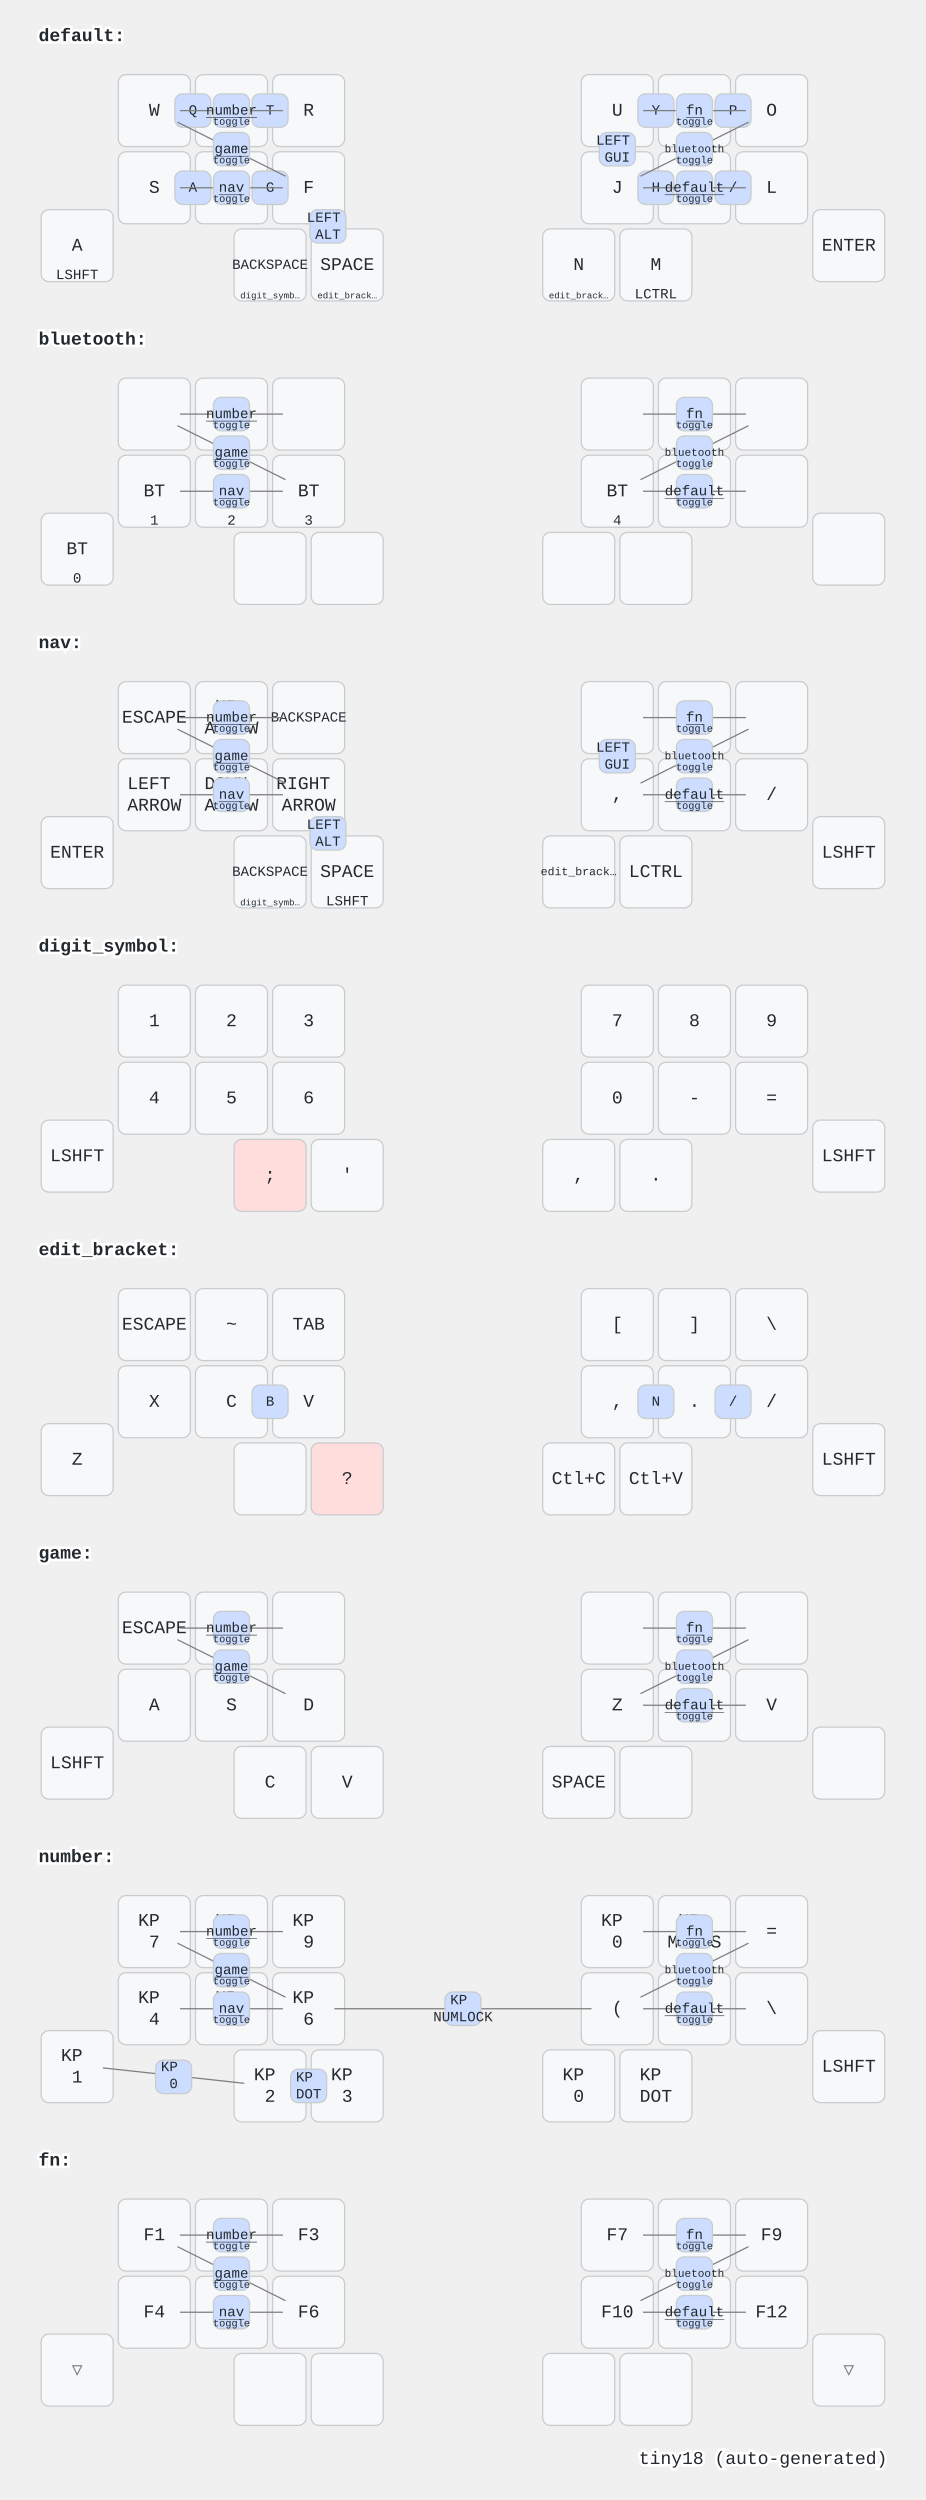
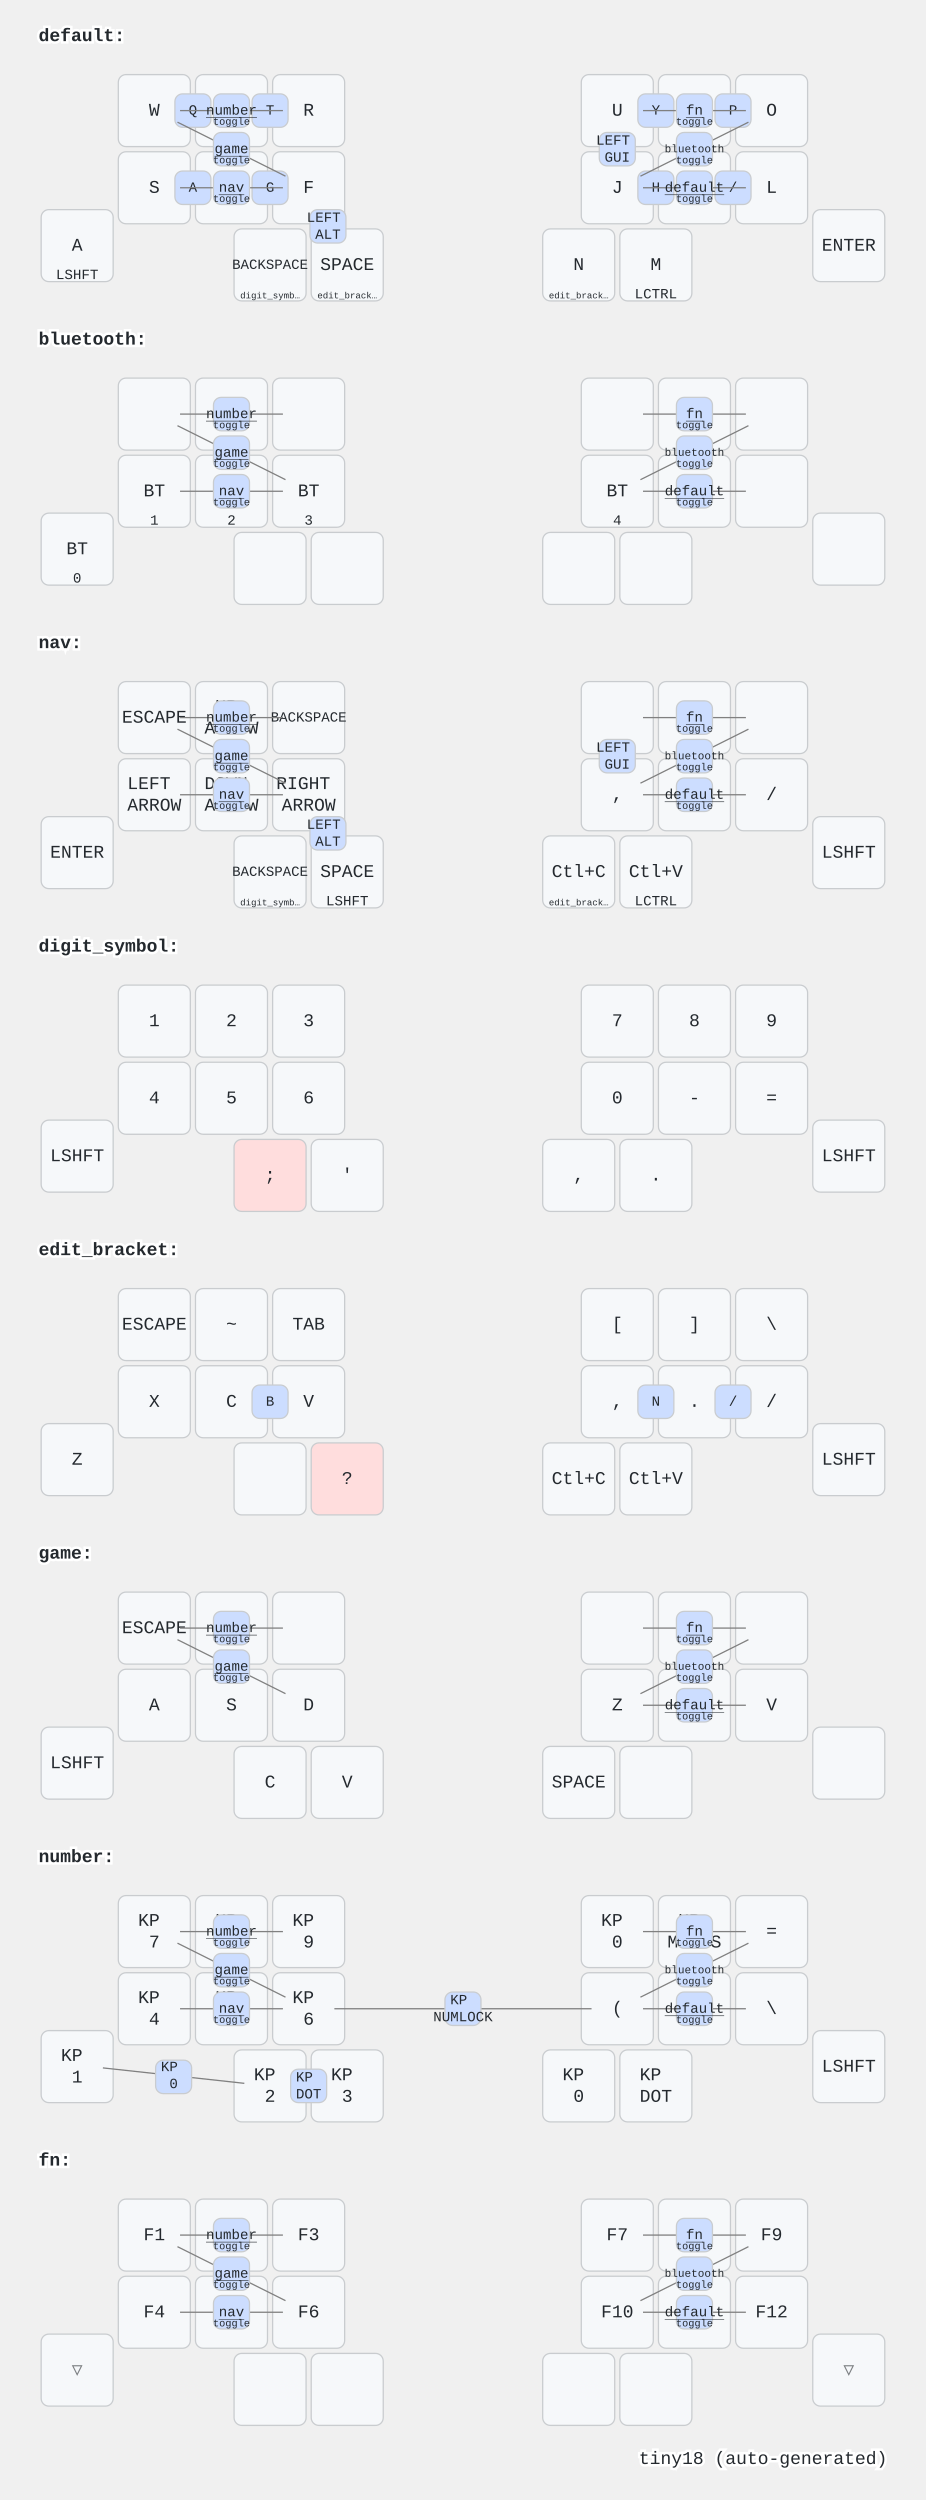
<svg xmlns="http://www.w3.org/2000/svg" width="720" height="1944" viewBox="0 0 720 1944" class="keymap">
  <style>/* inherit to force styles through use tags */
svg path {
    fill: inherit;
}

/* font and background color specifications */
svg.keymap {
    font-family: SFMono-Regular,Consolas,Liberation Mono,Menlo,monospace;
    font-size: 14px;
    font-kerning: normal;
    text-rendering: optimizeLegibility;
    fill: #24292e;
}

/* default key styling */
rect.key {
    fill: #f6f8fa;
}

rect.key, rect.combo {
    stroke: #c9cccf;
    stroke-width: 1;
}

/* default key side styling, only used is draw_key_sides is set */
rect.side {
    filter: brightness(90%);
}

/* color accent for combo boxes */
rect.combo, rect.combo-separate {
    fill: #cdf;
}

/* color accent for held keys */
rect.held, rect.combo.held {
    fill: #fdd;
}

/* color accent for ghost (optional) keys */
rect.ghost, rect.combo.ghost {
    stroke-dasharray: 4, 4;
    stroke-width: 2;
}

text {
    text-anchor: middle;
    dominant-baseline: middle;
}

/* styling for layer labels */
text.label {
    font-weight: bold;
    text-anchor: start;
    stroke: white;
    stroke-width: 4;
    paint-order: stroke;
}

/* styling for optional footer */
text.footer {
    text-anchor: end;
    dominant-baseline: auto;
    stroke: white;
    stroke-width: 4;
    paint-order: stroke;
}

/* styling for combo tap, and key non-tap label text */
text.combo, text.hold, text.shifted, text.left, text.right, text.tl, text.tr, text.bl, text.br {
    font-size: 11px;
}

text.hold, text.bl, text.br {
    text-anchor: middle;
    dominant-baseline: auto;
}

text.shifted, text.tl, text.tr {
    text-anchor: middle;
    dominant-baseline: hanging;
}

text.left, text.tl, text.bl {
    text-anchor: start;
}

text.right, text.tr, text.br {
    text-anchor: end;
}

text.layer-activator {
    text-decoration: underline;
}

/* styling for hold/shifted label text in combo box */
text.combo.hold, text.combo.shifted, text.combo.left, text.combo.right {
    font-size: 8px;
}

/* lighter symbol for transparent keys */
text.trans {
    fill: #7b7e81;
}

/* styling for combo dendrons */
path.combo {
    stroke-width: 1;
    stroke: gray;
    fill: none;
}

/* Start Tabler Icons Cleanup */
/* cannot use height/width with glyphs */
.icon-tabler &gt; path {
    fill: inherit;
    stroke: inherit;
    stroke-width: 2;
}
/* hide tabler's default box */
.icon-tabler &gt; path[stroke="none"][fill="none"] {
    visibility: hidden;
}
/* End Tabler Icons Cleanup */
</style>
  <g transform="translate(30, 0)" class="layer-default">
    <text x="0" y="28" class="label" id="default">default:</text>
    <g transform="translate(0, 56)">
      <g transform="translate(90, 30)" class="key keypos-0">
        <rect rx="6" ry="6" x="-28" y="-28" width="56" height="56" class="key" />
        <text x="0" y="0" class="key tap">W</text>
      </g>
      <g transform="translate(150, 30)" class="key keypos-1">
        <rect rx="6" ry="6" x="-28" y="-28" width="56" height="56" class="key" />
        <text x="0" y="0" class="key tap">E</text>
      </g>
      <g transform="translate(210, 30)" class="key keypos-2">
        <rect rx="6" ry="6" x="-28" y="-28" width="56" height="56" class="key" />
        <text x="0" y="0" class="key tap">R</text>
      </g>
      <g transform="translate(450, 30)" class="key keypos-3">
        <rect rx="6" ry="6" x="-28" y="-28" width="56" height="56" class="key" />
        <text x="0" y="0" class="key tap">U</text>
      </g>
      <g transform="translate(510, 30)" class="key keypos-4">
        <rect rx="6" ry="6" x="-28" y="-28" width="56" height="56" class="key" />
        <text x="0" y="0" class="key tap">I</text>
      </g>
      <g transform="translate(570, 30)" class="key keypos-5">
        <rect rx="6" ry="6" x="-28" y="-28" width="56" height="56" class="key" />
        <text x="0" y="0" class="key tap">O</text>
      </g>
      <g transform="translate(30, 135)" class="key keypos-6">
        <rect rx="6" ry="6" x="-28" y="-28" width="56" height="56" class="key" />
        <text x="0" y="0" class="key tap">A</text>
        <text x="0" y="26" class="key hold">LSHFT</text>
      </g>
      <g transform="translate(90, 90)" class="key keypos-7">
        <rect rx="6" ry="6" x="-28" y="-28" width="56" height="56" class="key" />
        <text x="0" y="0" class="key tap">S</text>
      </g>
      <g transform="translate(150, 90)" class="key keypos-8">
        <rect rx="6" ry="6" x="-28" y="-28" width="56" height="56" class="key" />
        <text x="0" y="0" class="key tap">D</text>
      </g>
      <g transform="translate(210, 90)" class="key keypos-9">
        <rect rx="6" ry="6" x="-28" y="-28" width="56" height="56" class="key" />
        <text x="0" y="0" class="key tap">F</text>
      </g>
      <g transform="translate(450, 90)" class="key keypos-10">
        <rect rx="6" ry="6" x="-28" y="-28" width="56" height="56" class="key" />
        <text x="0" y="0" class="key tap">J</text>
      </g>
      <g transform="translate(510, 90)" class="key keypos-11">
        <rect rx="6" ry="6" x="-28" y="-28" width="56" height="56" class="key" />
        <text x="0" y="0" class="key tap">K</text>
      </g>
      <g transform="translate(570, 90)" class="key keypos-12">
        <rect rx="6" ry="6" x="-28" y="-28" width="56" height="56" class="key" />
        <text x="0" y="0" class="key tap">L</text>
      </g>
      <g transform="translate(630, 135)" class="key keypos-13">
        <rect rx="6" ry="6" x="-28" y="-28" width="56" height="56" class="key" />
        <text x="0" y="0" class="key tap">ENTER</text>
      </g>
      <g transform="translate(180, 150)" class="key keypos-14">
        <rect rx="6" ry="6" x="-28" y="-28" width="56" height="56" class="key" />
        <text x="0" y="0" class="key tap">
          <tspan style="font-size: 78%">BACKSPACE</tspan>
        </text>
        <a href="#digit_symbol">
          <text x="0" y="26" class="key hold layer-activator">
            <tspan style="font-size: 64%">digit_symb…</tspan>
          </text>
        </a>
      </g>
      <g transform="translate(240, 150)" class="key keypos-15">
        <rect rx="6" ry="6" x="-28" y="-28" width="56" height="56" class="key" />
        <text x="0" y="0" class="key tap">SPACE</text>
        <a href="#edit_bracket">
          <text x="0" y="26" class="key hold layer-activator">
            <tspan style="font-size: 64%">edit_brack…</tspan>
          </text>
        </a>
      </g>
      <g transform="translate(420, 150)" class="key keypos-16">
        <rect rx="6" ry="6" x="-28" y="-28" width="56" height="56" class="key" />
        <text x="0" y="0" class="key tap">N</text>
        <a href="#edit_bracket">
          <text x="0" y="26" class="key hold layer-activator">
            <tspan style="font-size: 64%">edit_brack…</tspan>
          </text>
        </a>
      </g>
      <g transform="translate(480, 150)" class="key keypos-17">
        <rect rx="6" ry="6" x="-28" y="-28" width="56" height="56" class="key" />
        <text x="0" y="0" class="key tap">M</text>
        <text x="0" y="26" class="key hold">LCTRL</text>
      </g>
      <g class="combo combopos-0">
        <rect rx="6" ry="6" x="106" y="17" width="28" height="26" class="combo" />
        <text x="120" y="30" class="combo tap">Q</text>
      </g>
      <g class="combo combopos-1">
        <rect rx="6" ry="6" x="166" y="17" width="28" height="26" class="combo" />
        <text x="180" y="30" class="combo tap">T</text>
      </g>
      <g class="combo combopos-2">
        <rect rx="6" ry="6" x="106" y="77" width="28" height="26" class="combo" />
        <text x="120" y="90" class="combo tap">A</text>
      </g>
      <g class="combo combopos-3">
        <rect rx="6" ry="6" x="466" y="17" width="28" height="26" class="combo" />
        <text x="480" y="30" class="combo tap">Y</text>
      </g>
      <g class="combo combopos-4">
        <rect rx="6" ry="6" x="526" y="17" width="28" height="26" class="combo" />
        <text x="540" y="30" class="combo tap">P</text>
      </g>
      <g class="combo combopos-5">
        <rect rx="6" ry="6" x="166" y="77" width="28" height="26" class="combo" />
        <text x="180" y="90" class="combo tap">G</text>
      </g>
      <g class="combo combopos-6">
        <rect rx="6" ry="6" x="466" y="77" width="28" height="26" class="combo" />
        <text x="480" y="90" class="combo tap">H</text>
      </g>
      <g class="combo combopos-7">
        <rect rx="6" ry="6" x="526" y="77" width="28" height="26" class="combo" />
        <text x="540" y="90" class="combo tap">/</text>
      </g>
      <g class="combo combopos-8">
        <rect rx="6" ry="6" x="211" y="107" width="28" height="26" class="combo" />
        <text x="225" y="120" class="combo tap">
          <tspan x="225" dy="-0.6em">LEFT</tspan>
          <tspan x="225" dy="1.2em">ALT</tspan>
        </text>
      </g>
      <g class="combo combopos-9">
        <rect rx="6" ry="6" x="436" y="47" width="28" height="26" class="combo" />
        <text x="450" y="60" class="combo tap">
          <tspan x="450" dy="-0.6em">LEFT</tspan>
          <tspan x="450" dy="1.2em">GUI</tspan>
        </text>
      </g>
      <g class="combo combopos-10">
        <path d="M510,90 l-40,0" class="combo" />
        <path d="M510,90 l40,0" class="combo" />
        <rect rx="6" ry="6" x="496" y="77" width="28" height="26" class="combo" />
        <a href="#default">
          <text x="510" y="90" class="combo tap layer-activator">default</text>
        </a>
        <text x="510" y="101" class="combo hold">toggle</text>
      </g>
      <g class="combo combopos-11">
        <path d="M150,90 l-40,0" class="combo" />
        <path d="M150,90 l40,0" class="combo" />
        <rect rx="6" ry="6" x="136" y="77" width="28" height="26" class="combo" />
        <a href="#nav">
          <text x="150" y="90" class="combo tap layer-activator">nav</text>
        </a>
        <text x="150" y="101" class="combo hold">toggle</text>
      </g>
      <g class="combo combopos-12">
        <path d="M150,30 l-40,0" class="combo" />
        <path d="M150,30 l40,0" class="combo" />
        <rect rx="6" ry="6" x="136" y="17" width="28" height="26" class="combo" />
        <a href="#number">
          <text x="150" y="30" class="combo tap layer-activator">number</text>
        </a>
        <text x="150" y="41" class="combo hold">toggle</text>
      </g>
      <g class="combo combopos-13">
        <path d="M150,60 l-42,-21" class="combo" />
        <path d="M150,60 l42,21" class="combo" />
        <rect rx="6" ry="6" x="136" y="47" width="28" height="26" class="combo" />
        <a href="#game">
          <text x="150" y="60" class="combo tap layer-activator">game</text>
        </a>
        <text x="150" y="71" class="combo hold">toggle</text>
      </g>
      <g class="combo combopos-14">
        <path d="M510,30 l-40,0" class="combo" />
        <path d="M510,30 l40,0" class="combo" />
        <rect rx="6" ry="6" x="496" y="17" width="28" height="26" class="combo" />
        <a href="#fn">
          <text x="510" y="30" class="combo tap layer-activator">fn</text>
        </a>
        <text x="510" y="41" class="combo hold">toggle</text>
      </g>
      <g class="combo combopos-15">
        <path d="M510,60 l42,-21" class="combo" />
        <path d="M510,60 l-42,21" class="combo" />
        <rect rx="6" ry="6" x="496" y="47" width="28" height="26" class="combo" />
        <a href="#bluetooth">
          <text x="510" y="60" class="combo tap layer-activator">
            <tspan style="font-size: 78%">bluetooth</tspan>
          </text>
        </a>
        <text x="510" y="71" class="combo hold">toggle</text>
      </g>
    </g>
  </g>
  <g transform="translate(30, 236)" class="layer-bluetooth">
    <text x="0" y="28" class="label" id="bluetooth">bluetooth:</text>
    <g transform="translate(0, 56)">
      <g transform="translate(90, 30)" class="key keypos-0">
        <rect rx="6" ry="6" x="-28" y="-28" width="56" height="56" class="key" />
      </g>
      <g transform="translate(150, 30)" class="key keypos-1">
        <rect rx="6" ry="6" x="-28" y="-28" width="56" height="56" class="key" />
      </g>
      <g transform="translate(210, 30)" class="key keypos-2">
        <rect rx="6" ry="6" x="-28" y="-28" width="56" height="56" class="key" />
      </g>
      <g transform="translate(450, 30)" class="key keypos-3">
        <rect rx="6" ry="6" x="-28" y="-28" width="56" height="56" class="key" />
      </g>
      <g transform="translate(510, 30)" class="key keypos-4">
        <rect rx="6" ry="6" x="-28" y="-28" width="56" height="56" class="key" />
      </g>
      <g transform="translate(570, 30)" class="key keypos-5">
        <rect rx="6" ry="6" x="-28" y="-28" width="56" height="56" class="key" />
      </g>
      <g transform="translate(30, 135)" class="key keypos-6">
        <rect rx="6" ry="6" x="-28" y="-28" width="56" height="56" class="key" />
        <text x="0" y="0" class="key tap">BT</text>
        <text x="0" y="26" class="key hold">0</text>
      </g>
      <g transform="translate(90, 90)" class="key keypos-7">
        <rect rx="6" ry="6" x="-28" y="-28" width="56" height="56" class="key" />
        <text x="0" y="0" class="key tap">BT</text>
        <text x="0" y="26" class="key hold">1</text>
      </g>
      <g transform="translate(150, 90)" class="key keypos-8">
        <rect rx="6" ry="6" x="-28" y="-28" width="56" height="56" class="key" />
        <text x="0" y="0" class="key tap">BT</text>
        <text x="0" y="26" class="key hold">2</text>
      </g>
      <g transform="translate(210, 90)" class="key keypos-9">
        <rect rx="6" ry="6" x="-28" y="-28" width="56" height="56" class="key" />
        <text x="0" y="0" class="key tap">BT</text>
        <text x="0" y="26" class="key hold">3</text>
      </g>
      <g transform="translate(450, 90)" class="key keypos-10">
        <rect rx="6" ry="6" x="-28" y="-28" width="56" height="56" class="key" />
        <text x="0" y="0" class="key tap">BT</text>
        <text x="0" y="26" class="key hold">4</text>
      </g>
      <g transform="translate(510, 90)" class="key keypos-11">
        <rect rx="6" ry="6" x="-28" y="-28" width="56" height="56" class="key" />
      </g>
      <g transform="translate(570, 90)" class="key keypos-12">
        <rect rx="6" ry="6" x="-28" y="-28" width="56" height="56" class="key" />
      </g>
      <g transform="translate(630, 135)" class="key keypos-13">
        <rect rx="6" ry="6" x="-28" y="-28" width="56" height="56" class="key" />
      </g>
      <g transform="translate(180, 150)" class="key keypos-14">
        <rect rx="6" ry="6" x="-28" y="-28" width="56" height="56" class="key" />
      </g>
      <g transform="translate(240, 150)" class="key keypos-15">
        <rect rx="6" ry="6" x="-28" y="-28" width="56" height="56" class="key" />
      </g>
      <g transform="translate(420, 150)" class="key keypos-16">
        <rect rx="6" ry="6" x="-28" y="-28" width="56" height="56" class="key" />
      </g>
      <g transform="translate(480, 150)" class="key keypos-17">
        <rect rx="6" ry="6" x="-28" y="-28" width="56" height="56" class="key" />
      </g>
      <g class="combo combopos-0">
        <path d="M510,90 l-40,0" class="combo" />
        <path d="M510,90 l40,0" class="combo" />
        <rect rx="6" ry="6" x="496" y="77" width="28" height="26" class="combo" />
        <a href="#default">
          <text x="510" y="90" class="combo tap layer-activator">default</text>
        </a>
        <text x="510" y="101" class="combo hold">toggle</text>
      </g>
      <g class="combo combopos-1">
        <path d="M150,90 l-40,0" class="combo" />
        <path d="M150,90 l40,0" class="combo" />
        <rect rx="6" ry="6" x="136" y="77" width="28" height="26" class="combo" />
        <a href="#nav">
          <text x="150" y="90" class="combo tap layer-activator">nav</text>
        </a>
        <text x="150" y="101" class="combo hold">toggle</text>
      </g>
      <g class="combo combopos-2">
        <path d="M150,30 l-40,0" class="combo" />
        <path d="M150,30 l40,0" class="combo" />
        <rect rx="6" ry="6" x="136" y="17" width="28" height="26" class="combo" />
        <a href="#number">
          <text x="150" y="30" class="combo tap layer-activator">number</text>
        </a>
        <text x="150" y="41" class="combo hold">toggle</text>
      </g>
      <g class="combo combopos-3">
        <path d="M150,60 l-42,-21" class="combo" />
        <path d="M150,60 l42,21" class="combo" />
        <rect rx="6" ry="6" x="136" y="47" width="28" height="26" class="combo" />
        <a href="#game">
          <text x="150" y="60" class="combo tap layer-activator">game</text>
        </a>
        <text x="150" y="71" class="combo hold">toggle</text>
      </g>
      <g class="combo combopos-4">
        <path d="M510,30 l-40,0" class="combo" />
        <path d="M510,30 l40,0" class="combo" />
        <rect rx="6" ry="6" x="496" y="17" width="28" height="26" class="combo" />
        <a href="#fn">
          <text x="510" y="30" class="combo tap layer-activator">fn</text>
        </a>
        <text x="510" y="41" class="combo hold">toggle</text>
      </g>
      <g class="combo combopos-5">
        <path d="M510,60 l42,-21" class="combo" />
        <path d="M510,60 l-42,21" class="combo" />
        <rect rx="6" ry="6" x="496" y="47" width="28" height="26" class="combo" />
        <a href="#bluetooth">
          <text x="510" y="60" class="combo tap layer-activator">
            <tspan style="font-size: 78%">bluetooth</tspan>
          </text>
        </a>
        <text x="510" y="71" class="combo hold">toggle</text>
      </g>
    </g>
  </g>
  <g transform="translate(30, 472)" class="layer-nav">
    <text x="0" y="28" class="label" id="nav">nav:</text>
    <g transform="translate(0, 56)">
      <g transform="translate(90, 30)" class="key keypos-0">
        <rect rx="6" ry="6" x="-28" y="-28" width="56" height="56" class="key" />
        <text x="0" y="0" class="key tap">ESCAPE</text>
      </g>
      <g transform="translate(150, 30)" class="key keypos-1">
        <rect rx="6" ry="6" x="-28" y="-28" width="56" height="56" class="key" />
        <text x="0" y="0" class="key tap">
          <tspan x="0" dy="-0.6em">UP</tspan>
          <tspan x="0" dy="1.2em">ARROW</tspan>
        </text>
      </g>
      <g transform="translate(210, 30)" class="key keypos-2">
        <rect rx="6" ry="6" x="-28" y="-28" width="56" height="56" class="key" />
        <text x="0" y="0" class="key tap">
          <tspan style="font-size: 78%">BACKSPACE</tspan>
        </text>
      </g>
      <g transform="translate(450, 30)" class="key keypos-3">
        <rect rx="6" ry="6" x="-28" y="-28" width="56" height="56" class="key" />
      </g>
      <g transform="translate(510, 30)" class="key keypos-4">
        <rect rx="6" ry="6" x="-28" y="-28" width="56" height="56" class="key" />
      </g>
      <g transform="translate(570, 30)" class="key keypos-5">
        <rect rx="6" ry="6" x="-28" y="-28" width="56" height="56" class="key" />
      </g>
      <g transform="translate(30, 135)" class="key keypos-6">
        <rect rx="6" ry="6" x="-28" y="-28" width="56" height="56" class="key" />
        <text x="0" y="0" class="key tap">ENTER</text>
      </g>
      <g transform="translate(90, 90)" class="key keypos-7">
        <rect rx="6" ry="6" x="-28" y="-28" width="56" height="56" class="key" />
        <text x="0" y="0" class="key tap">
          <tspan x="0" dy="-0.6em">LEFT</tspan>
          <tspan x="0" dy="1.2em">ARROW</tspan>
        </text>
      </g>
      <g transform="translate(150, 90)" class="key keypos-8">
        <rect rx="6" ry="6" x="-28" y="-28" width="56" height="56" class="key" />
        <text x="0" y="0" class="key tap">
          <tspan x="0" dy="-0.6em">DOWN</tspan>
          <tspan x="0" dy="1.2em">ARROW</tspan>
        </text>
      </g>
      <g transform="translate(210, 90)" class="key keypos-9">
        <rect rx="6" ry="6" x="-28" y="-28" width="56" height="56" class="key" />
        <text x="0" y="0" class="key tap">
          <tspan x="0" dy="-0.6em">RIGHT</tspan>
          <tspan x="0" dy="1.2em">ARROW</tspan>
        </text>
      </g>
      <g transform="translate(450, 90)" class="key keypos-10">
        <rect rx="6" ry="6" x="-28" y="-28" width="56" height="56" class="key" />
        <text x="0" y="0" class="key tap">,</text>
      </g>
      <g transform="translate(510, 90)" class="key keypos-11">
        <rect rx="6" ry="6" x="-28" y="-28" width="56" height="56" class="key" />
        <text x="0" y="0" class="key tap">.</text>
      </g>
      <g transform="translate(570, 90)" class="key keypos-12">
        <rect rx="6" ry="6" x="-28" y="-28" width="56" height="56" class="key" />
        <text x="0" y="0" class="key tap">/</text>
      </g>
      <g transform="translate(630, 135)" class="key keypos-13">
        <rect rx="6" ry="6" x="-28" y="-28" width="56" height="56" class="key" />
        <text x="0" y="0" class="key tap">LSHFT</text>
      </g>
      <g transform="translate(180, 150)" class="key keypos-14">
        <rect rx="6" ry="6" x="-28" y="-28" width="56" height="56" class="key" />
        <text x="0" y="0" class="key tap">
          <tspan style="font-size: 78%">BACKSPACE</tspan>
        </text>
        <a href="#digit_symbol">
          <text x="0" y="26" class="key hold layer-activator">
            <tspan style="font-size: 64%">digit_symb…</tspan>
          </text>
        </a>
      </g>
      <g transform="translate(240, 150)" class="key keypos-15">
        <rect rx="6" ry="6" x="-28" y="-28" width="56" height="56" class="key" />
        <text x="0" y="0" class="key tap">SPACE</text>
        <text x="0" y="26" class="key hold">LSHFT</text>
      </g>
      <g transform="translate(420, 150)" class="key keypos-16">
        <rect rx="6" ry="6" x="-28" y="-28" width="56" height="56" class="key" />
+         <text x="0" y="0" class="key tap">Ctl+C</text>
        <a href="#edit_bracket">
-           <text x="0" y="0" class="key tap layer-activator">
+           <text x="0" y="26" class="key hold layer-activator">
            <tspan style="font-size: 64%">edit_brack…</tspan>
          </text>
        </a>
      </g>
      <g transform="translate(480, 150)" class="key keypos-17">
        <rect rx="6" ry="6" x="-28" y="-28" width="56" height="56" class="key" />
-         <text x="0" y="0" class="key tap">LCTRL</text>
+         <text x="0" y="0" class="key tap">Ctl+V</text>
+         <text x="0" y="26" class="key hold">LCTRL</text>
      </g>
      <g class="combo combopos-0">
        <rect rx="6" ry="6" x="211" y="107" width="28" height="26" class="combo" />
        <text x="225" y="120" class="combo tap">
          <tspan x="225" dy="-0.6em">LEFT</tspan>
          <tspan x="225" dy="1.2em">ALT</tspan>
        </text>
      </g>
      <g class="combo combopos-1">
        <rect rx="6" ry="6" x="436" y="47" width="28" height="26" class="combo" />
        <text x="450" y="60" class="combo tap">
          <tspan x="450" dy="-0.6em">LEFT</tspan>
          <tspan x="450" dy="1.2em">GUI</tspan>
        </text>
      </g>
      <g class="combo combopos-2">
        <path d="M510,90 l-40,0" class="combo" />
        <path d="M510,90 l40,0" class="combo" />
        <rect rx="6" ry="6" x="496" y="77" width="28" height="26" class="combo" />
        <a href="#default">
          <text x="510" y="90" class="combo tap layer-activator">default</text>
        </a>
        <text x="510" y="101" class="combo hold">toggle</text>
      </g>
      <g class="combo combopos-3">
        <path d="M150,90 l-40,0" class="combo" />
        <path d="M150,90 l40,0" class="combo" />
        <rect rx="6" ry="6" x="136" y="77" width="28" height="26" class="combo" />
        <a href="#nav">
          <text x="150" y="90" class="combo tap layer-activator">nav</text>
        </a>
        <text x="150" y="101" class="combo hold">toggle</text>
      </g>
      <g class="combo combopos-4">
        <path d="M150,30 l-40,0" class="combo" />
        <path d="M150,30 l40,0" class="combo" />
        <rect rx="6" ry="6" x="136" y="17" width="28" height="26" class="combo" />
        <a href="#number">
          <text x="150" y="30" class="combo tap layer-activator">number</text>
        </a>
        <text x="150" y="41" class="combo hold">toggle</text>
      </g>
      <g class="combo combopos-5">
        <path d="M150,60 l-42,-21" class="combo" />
        <path d="M150,60 l42,21" class="combo" />
        <rect rx="6" ry="6" x="136" y="47" width="28" height="26" class="combo" />
        <a href="#game">
          <text x="150" y="60" class="combo tap layer-activator">game</text>
        </a>
        <text x="150" y="71" class="combo hold">toggle</text>
      </g>
      <g class="combo combopos-6">
        <path d="M510,30 l-40,0" class="combo" />
        <path d="M510,30 l40,0" class="combo" />
        <rect rx="6" ry="6" x="496" y="17" width="28" height="26" class="combo" />
        <a href="#fn">
          <text x="510" y="30" class="combo tap layer-activator">fn</text>
        </a>
        <text x="510" y="41" class="combo hold">toggle</text>
      </g>
      <g class="combo combopos-7">
        <path d="M510,60 l42,-21" class="combo" />
        <path d="M510,60 l-42,21" class="combo" />
        <rect rx="6" ry="6" x="496" y="47" width="28" height="26" class="combo" />
        <a href="#bluetooth">
          <text x="510" y="60" class="combo tap layer-activator">
            <tspan style="font-size: 78%">bluetooth</tspan>
          </text>
        </a>
        <text x="510" y="71" class="combo hold">toggle</text>
      </g>
    </g>
  </g>
  <g transform="translate(30, 708)" class="layer-digit_symbol">
    <text x="0" y="28" class="label" id="digit_symbol">digit_symbol:</text>
    <g transform="translate(0, 56)">
      <g transform="translate(90, 30)" class="key keypos-0">
        <rect rx="6" ry="6" x="-28" y="-28" width="56" height="56" class="key" />
        <text x="0" y="0" class="key tap">1</text>
      </g>
      <g transform="translate(150, 30)" class="key keypos-1">
        <rect rx="6" ry="6" x="-28" y="-28" width="56" height="56" class="key" />
        <text x="0" y="0" class="key tap">2</text>
      </g>
      <g transform="translate(210, 30)" class="key keypos-2">
        <rect rx="6" ry="6" x="-28" y="-28" width="56" height="56" class="key" />
        <text x="0" y="0" class="key tap">3</text>
      </g>
      <g transform="translate(450, 30)" class="key keypos-3">
        <rect rx="6" ry="6" x="-28" y="-28" width="56" height="56" class="key" />
        <text x="0" y="0" class="key tap">7</text>
      </g>
      <g transform="translate(510, 30)" class="key keypos-4">
        <rect rx="6" ry="6" x="-28" y="-28" width="56" height="56" class="key" />
        <text x="0" y="0" class="key tap">8</text>
      </g>
      <g transform="translate(570, 30)" class="key keypos-5">
        <rect rx="6" ry="6" x="-28" y="-28" width="56" height="56" class="key" />
        <text x="0" y="0" class="key tap">9</text>
      </g>
      <g transform="translate(30, 135)" class="key keypos-6">
        <rect rx="6" ry="6" x="-28" y="-28" width="56" height="56" class="key" />
        <text x="0" y="0" class="key tap">LSHFT</text>
      </g>
      <g transform="translate(90, 90)" class="key keypos-7">
        <rect rx="6" ry="6" x="-28" y="-28" width="56" height="56" class="key" />
        <text x="0" y="0" class="key tap">4</text>
      </g>
      <g transform="translate(150, 90)" class="key keypos-8">
        <rect rx="6" ry="6" x="-28" y="-28" width="56" height="56" class="key" />
        <text x="0" y="0" class="key tap">5</text>
      </g>
      <g transform="translate(210, 90)" class="key keypos-9">
        <rect rx="6" ry="6" x="-28" y="-28" width="56" height="56" class="key" />
        <text x="0" y="0" class="key tap">6</text>
      </g>
      <g transform="translate(450, 90)" class="key keypos-10">
        <rect rx="6" ry="6" x="-28" y="-28" width="56" height="56" class="key" />
        <text x="0" y="0" class="key tap">0</text>
      </g>
      <g transform="translate(510, 90)" class="key keypos-11">
        <rect rx="6" ry="6" x="-28" y="-28" width="56" height="56" class="key" />
        <text x="0" y="0" class="key tap">-</text>
      </g>
      <g transform="translate(570, 90)" class="key keypos-12">
        <rect rx="6" ry="6" x="-28" y="-28" width="56" height="56" class="key" />
        <text x="0" y="0" class="key tap">=</text>
      </g>
      <g transform="translate(630, 135)" class="key keypos-13">
        <rect rx="6" ry="6" x="-28" y="-28" width="56" height="56" class="key" />
        <text x="0" y="0" class="key tap">LSHFT</text>
      </g>
      <g transform="translate(180, 150)" class="key held keypos-14">
        <rect rx="6" ry="6" x="-28" y="-28" width="56" height="56" class="key held" />
        <text x="0" y="0" class="key held tap">;</text>
      </g>
      <g transform="translate(240, 150)" class="key keypos-15">
        <rect rx="6" ry="6" x="-28" y="-28" width="56" height="56" class="key" />
        <text x="0" y="0" class="key tap">'</text>
      </g>
      <g transform="translate(420, 150)" class="key keypos-16">
        <rect rx="6" ry="6" x="-28" y="-28" width="56" height="56" class="key" />
        <text x="0" y="0" class="key tap">,</text>
      </g>
      <g transform="translate(480, 150)" class="key keypos-17">
        <rect rx="6" ry="6" x="-28" y="-28" width="56" height="56" class="key" />
        <text x="0" y="0" class="key tap">.</text>
      </g>
    </g>
  </g>
  <g transform="translate(30, 944)" class="layer-edit_bracket">
    <text x="0" y="28" class="label" id="edit_bracket">edit_bracket:</text>
    <g transform="translate(0, 56)">
      <g transform="translate(90, 30)" class="key keypos-0">
        <rect rx="6" ry="6" x="-28" y="-28" width="56" height="56" class="key" />
        <text x="0" y="0" class="key tap">ESCAPE</text>
      </g>
      <g transform="translate(150, 30)" class="key keypos-1">
        <rect rx="6" ry="6" x="-28" y="-28" width="56" height="56" class="key" />
        <text x="0" y="0" class="key tap">~</text>
      </g>
      <g transform="translate(210, 30)" class="key keypos-2">
        <rect rx="6" ry="6" x="-28" y="-28" width="56" height="56" class="key" />
        <text x="0" y="0" class="key tap">TAB</text>
      </g>
      <g transform="translate(450, 30)" class="key keypos-3">
        <rect rx="6" ry="6" x="-28" y="-28" width="56" height="56" class="key" />
        <text x="0" y="0" class="key tap">[</text>
      </g>
      <g transform="translate(510, 30)" class="key keypos-4">
        <rect rx="6" ry="6" x="-28" y="-28" width="56" height="56" class="key" />
        <text x="0" y="0" class="key tap">]</text>
      </g>
      <g transform="translate(570, 30)" class="key keypos-5">
        <rect rx="6" ry="6" x="-28" y="-28" width="56" height="56" class="key" />
        <text x="0" y="0" class="key tap">\</text>
      </g>
      <g transform="translate(30, 135)" class="key keypos-6">
        <rect rx="6" ry="6" x="-28" y="-28" width="56" height="56" class="key" />
        <text x="0" y="0" class="key tap">Z</text>
      </g>
      <g transform="translate(90, 90)" class="key keypos-7">
        <rect rx="6" ry="6" x="-28" y="-28" width="56" height="56" class="key" />
        <text x="0" y="0" class="key tap">X</text>
      </g>
      <g transform="translate(150, 90)" class="key keypos-8">
        <rect rx="6" ry="6" x="-28" y="-28" width="56" height="56" class="key" />
        <text x="0" y="0" class="key tap">C</text>
      </g>
      <g transform="translate(210, 90)" class="key keypos-9">
        <rect rx="6" ry="6" x="-28" y="-28" width="56" height="56" class="key" />
        <text x="0" y="0" class="key tap">V</text>
      </g>
      <g transform="translate(450, 90)" class="key keypos-10">
        <rect rx="6" ry="6" x="-28" y="-28" width="56" height="56" class="key" />
        <text x="0" y="0" class="key tap">,</text>
      </g>
      <g transform="translate(510, 90)" class="key keypos-11">
        <rect rx="6" ry="6" x="-28" y="-28" width="56" height="56" class="key" />
        <text x="0" y="0" class="key tap">.</text>
      </g>
      <g transform="translate(570, 90)" class="key keypos-12">
        <rect rx="6" ry="6" x="-28" y="-28" width="56" height="56" class="key" />
        <text x="0" y="0" class="key tap">/</text>
      </g>
      <g transform="translate(630, 135)" class="key keypos-13">
        <rect rx="6" ry="6" x="-28" y="-28" width="56" height="56" class="key" />
        <text x="0" y="0" class="key tap">LSHFT</text>
      </g>
      <g transform="translate(180, 150)" class="key keypos-14">
        <rect rx="6" ry="6" x="-28" y="-28" width="56" height="56" class="key" />
      </g>
      <g transform="translate(240, 150)" class="key held keypos-15">
        <rect rx="6" ry="6" x="-28" y="-28" width="56" height="56" class="key held" />
        <text x="0" y="0" class="key held tap">?</text>
      </g>
      <g transform="translate(420, 150)" class="key keypos-16">
        <rect rx="6" ry="6" x="-28" y="-28" width="56" height="56" class="key" />
        <text x="0" y="0" class="key tap">Ctl+C</text>
      </g>
      <g transform="translate(480, 150)" class="key keypos-17">
        <rect rx="6" ry="6" x="-28" y="-28" width="56" height="56" class="key" />
        <text x="0" y="0" class="key tap">Ctl+V</text>
      </g>
      <g class="combo combopos-0">
        <rect rx="6" ry="6" x="526" y="77" width="28" height="26" class="combo" />
        <text x="540" y="90" class="combo tap">/</text>
      </g>
      <g class="combo combopos-1">
        <rect rx="6" ry="6" x="166" y="77" width="28" height="26" class="combo" />
        <text x="180" y="90" class="combo tap">B</text>
      </g>
      <g class="combo combopos-2">
        <rect rx="6" ry="6" x="466" y="77" width="28" height="26" class="combo" />
        <text x="480" y="90" class="combo tap">N</text>
      </g>
    </g>
  </g>
  <g transform="translate(30, 1180)" class="layer-game">
    <text x="0" y="28" class="label" id="game">game:</text>
    <g transform="translate(0, 56)">
      <g transform="translate(90, 30)" class="key keypos-0">
        <rect rx="6" ry="6" x="-28" y="-28" width="56" height="56" class="key" />
        <text x="0" y="0" class="key tap">ESCAPE</text>
      </g>
      <g transform="translate(150, 30)" class="key keypos-1">
        <rect rx="6" ry="6" x="-28" y="-28" width="56" height="56" class="key" />
        <text x="0" y="0" class="key tap">W</text>
      </g>
      <g transform="translate(210, 30)" class="key keypos-2">
        <rect rx="6" ry="6" x="-28" y="-28" width="56" height="56" class="key" />
      </g>
      <g transform="translate(450, 30)" class="key keypos-3">
        <rect rx="6" ry="6" x="-28" y="-28" width="56" height="56" class="key" />
      </g>
      <g transform="translate(510, 30)" class="key keypos-4">
        <rect rx="6" ry="6" x="-28" y="-28" width="56" height="56" class="key" />
      </g>
      <g transform="translate(570, 30)" class="key keypos-5">
        <rect rx="6" ry="6" x="-28" y="-28" width="56" height="56" class="key" />
      </g>
      <g transform="translate(30, 135)" class="key keypos-6">
        <rect rx="6" ry="6" x="-28" y="-28" width="56" height="56" class="key" />
        <text x="0" y="0" class="key tap">LSHFT</text>
      </g>
      <g transform="translate(90, 90)" class="key keypos-7">
        <rect rx="6" ry="6" x="-28" y="-28" width="56" height="56" class="key" />
        <text x="0" y="0" class="key tap">A</text>
      </g>
      <g transform="translate(150, 90)" class="key keypos-8">
        <rect rx="6" ry="6" x="-28" y="-28" width="56" height="56" class="key" />
        <text x="0" y="0" class="key tap">S</text>
      </g>
      <g transform="translate(210, 90)" class="key keypos-9">
        <rect rx="6" ry="6" x="-28" y="-28" width="56" height="56" class="key" />
        <text x="0" y="0" class="key tap">D</text>
      </g>
      <g transform="translate(450, 90)" class="key keypos-10">
        <rect rx="6" ry="6" x="-28" y="-28" width="56" height="56" class="key" />
        <text x="0" y="0" class="key tap">Z</text>
      </g>
      <g transform="translate(510, 90)" class="key keypos-11">
        <rect rx="6" ry="6" x="-28" y="-28" width="56" height="56" class="key" />
        <text x="0" y="0" class="key tap">C</text>
      </g>
      <g transform="translate(570, 90)" class="key keypos-12">
        <rect rx="6" ry="6" x="-28" y="-28" width="56" height="56" class="key" />
        <text x="0" y="0" class="key tap">V</text>
      </g>
      <g transform="translate(630, 135)" class="key keypos-13">
        <rect rx="6" ry="6" x="-28" y="-28" width="56" height="56" class="key" />
      </g>
      <g transform="translate(180, 150)" class="key keypos-14">
        <rect rx="6" ry="6" x="-28" y="-28" width="56" height="56" class="key" />
        <text x="0" y="0" class="key tap">C</text>
      </g>
      <g transform="translate(240, 150)" class="key keypos-15">
        <rect rx="6" ry="6" x="-28" y="-28" width="56" height="56" class="key" />
        <text x="0" y="0" class="key tap">V</text>
      </g>
      <g transform="translate(420, 150)" class="key keypos-16">
        <rect rx="6" ry="6" x="-28" y="-28" width="56" height="56" class="key" />
        <text x="0" y="0" class="key tap">SPACE</text>
      </g>
      <g transform="translate(480, 150)" class="key keypos-17">
        <rect rx="6" ry="6" x="-28" y="-28" width="56" height="56" class="key" />
      </g>
      <g class="combo combopos-0">
        <path d="M510,90 l-40,0" class="combo" />
        <path d="M510,90 l40,0" class="combo" />
        <rect rx="6" ry="6" x="496" y="77" width="28" height="26" class="combo" />
        <a href="#default">
          <text x="510" y="90" class="combo tap layer-activator">default</text>
        </a>
        <text x="510" y="101" class="combo hold">toggle</text>
      </g>
      <g class="combo combopos-1">
        <path d="M150,30 l-40,0" class="combo" />
        <path d="M150,30 l40,0" class="combo" />
        <rect rx="6" ry="6" x="136" y="17" width="28" height="26" class="combo" />
        <a href="#number">
          <text x="150" y="30" class="combo tap layer-activator">number</text>
        </a>
        <text x="150" y="41" class="combo hold">toggle</text>
      </g>
      <g class="combo combopos-2">
        <path d="M150,60 l-42,-21" class="combo" />
        <path d="M150,60 l42,21" class="combo" />
        <rect rx="6" ry="6" x="136" y="47" width="28" height="26" class="combo" />
        <a href="#game">
          <text x="150" y="60" class="combo tap layer-activator">game</text>
        </a>
        <text x="150" y="71" class="combo hold">toggle</text>
      </g>
      <g class="combo combopos-3">
        <path d="M510,30 l-40,0" class="combo" />
        <path d="M510,30 l40,0" class="combo" />
        <rect rx="6" ry="6" x="496" y="17" width="28" height="26" class="combo" />
        <a href="#fn">
          <text x="510" y="30" class="combo tap layer-activator">fn</text>
        </a>
        <text x="510" y="41" class="combo hold">toggle</text>
      </g>
      <g class="combo combopos-4">
        <path d="M510,60 l42,-21" class="combo" />
        <path d="M510,60 l-42,21" class="combo" />
        <rect rx="6" ry="6" x="496" y="47" width="28" height="26" class="combo" />
        <a href="#bluetooth">
          <text x="510" y="60" class="combo tap layer-activator">
            <tspan style="font-size: 78%">bluetooth</tspan>
          </text>
        </a>
        <text x="510" y="71" class="combo hold">toggle</text>
      </g>
    </g>
  </g>
  <g transform="translate(30, 1416)" class="layer-number">
    <text x="0" y="28" class="label" id="number">number:</text>
    <g transform="translate(0, 56)">
      <g transform="translate(90, 30)" class="key keypos-0">
        <rect rx="6" ry="6" x="-28" y="-28" width="56" height="56" class="key" />
        <text x="0" y="0" class="key tap">
          <tspan x="0" dy="-0.6em">KP</tspan>
          <tspan x="0" dy="1.2em">7</tspan>
        </text>
      </g>
      <g transform="translate(150, 30)" class="key keypos-1">
        <rect rx="6" ry="6" x="-28" y="-28" width="56" height="56" class="key" />
        <text x="0" y="0" class="key tap">
          <tspan x="0" dy="-0.6em">KP</tspan>
          <tspan x="0" dy="1.2em">8</tspan>
        </text>
      </g>
      <g transform="translate(210, 30)" class="key keypos-2">
        <rect rx="6" ry="6" x="-28" y="-28" width="56" height="56" class="key" />
        <text x="0" y="0" class="key tap">
          <tspan x="0" dy="-0.6em">KP</tspan>
          <tspan x="0" dy="1.2em">9</tspan>
        </text>
      </g>
      <g transform="translate(450, 30)" class="key keypos-3">
        <rect rx="6" ry="6" x="-28" y="-28" width="56" height="56" class="key" />
        <text x="0" y="0" class="key tap">
          <tspan x="0" dy="-0.6em">KP</tspan>
          <tspan x="0" dy="1.2em">0</tspan>
        </text>
      </g>
      <g transform="translate(510, 30)" class="key keypos-4">
        <rect rx="6" ry="6" x="-28" y="-28" width="56" height="56" class="key" />
        <text x="0" y="0" class="key tap">
          <tspan x="0" dy="-0.6em">KP</tspan>
          <tspan x="0" dy="1.2em">MINUS</tspan>
        </text>
      </g>
      <g transform="translate(570, 30)" class="key keypos-5">
        <rect rx="6" ry="6" x="-28" y="-28" width="56" height="56" class="key" />
        <text x="0" y="0" class="key tap">=</text>
      </g>
      <g transform="translate(30, 135)" class="key keypos-6">
        <rect rx="6" ry="6" x="-28" y="-28" width="56" height="56" class="key" />
        <text x="0" y="0" class="key tap">
          <tspan x="0" dy="-0.6em">KP</tspan>
          <tspan x="0" dy="1.2em">1</tspan>
        </text>
      </g>
      <g transform="translate(90, 90)" class="key keypos-7">
        <rect rx="6" ry="6" x="-28" y="-28" width="56" height="56" class="key" />
        <text x="0" y="0" class="key tap">
          <tspan x="0" dy="-0.6em">KP</tspan>
          <tspan x="0" dy="1.2em">4</tspan>
        </text>
      </g>
      <g transform="translate(150, 90)" class="key keypos-8">
        <rect rx="6" ry="6" x="-28" y="-28" width="56" height="56" class="key" />
        <text x="0" y="0" class="key tap">
          <tspan x="0" dy="-0.6em">KP</tspan>
          <tspan x="0" dy="1.2em">5</tspan>
        </text>
      </g>
      <g transform="translate(210, 90)" class="key keypos-9">
        <rect rx="6" ry="6" x="-28" y="-28" width="56" height="56" class="key" />
        <text x="0" y="0" class="key tap">
          <tspan x="0" dy="-0.6em">KP</tspan>
          <tspan x="0" dy="1.2em">6</tspan>
        </text>
      </g>
      <g transform="translate(450, 90)" class="key keypos-10">
        <rect rx="6" ry="6" x="-28" y="-28" width="56" height="56" class="key" />
        <text x="0" y="0" class="key tap">(</text>
      </g>
      <g transform="translate(510, 90)" class="key keypos-11">
        <rect rx="6" ry="6" x="-28" y="-28" width="56" height="56" class="key" />
        <text x="0" y="0" class="key tap">)</text>
      </g>
      <g transform="translate(570, 90)" class="key keypos-12">
        <rect rx="6" ry="6" x="-28" y="-28" width="56" height="56" class="key" />
        <text x="0" y="0" class="key tap">\</text>
      </g>
      <g transform="translate(630, 135)" class="key keypos-13">
        <rect rx="6" ry="6" x="-28" y="-28" width="56" height="56" class="key" />
        <text x="0" y="0" class="key tap">LSHFT</text>
      </g>
      <g transform="translate(180, 150)" class="key keypos-14">
        <rect rx="6" ry="6" x="-28" y="-28" width="56" height="56" class="key" />
        <text x="0" y="0" class="key tap">
          <tspan x="0" dy="-0.6em">KP</tspan>
          <tspan x="0" dy="1.2em">2</tspan>
        </text>
      </g>
      <g transform="translate(240, 150)" class="key keypos-15">
        <rect rx="6" ry="6" x="-28" y="-28" width="56" height="56" class="key" />
        <text x="0" y="0" class="key tap">
          <tspan x="0" dy="-0.6em">KP</tspan>
          <tspan x="0" dy="1.2em">3</tspan>
        </text>
      </g>
      <g transform="translate(420, 150)" class="key keypos-16">
        <rect rx="6" ry="6" x="-28" y="-28" width="56" height="56" class="key" />
        <text x="0" y="0" class="key tap">
          <tspan x="0" dy="-0.6em">KP</tspan>
          <tspan x="0" dy="1.2em">0</tspan>
        </text>
      </g>
      <g transform="translate(480, 150)" class="key keypos-17">
        <rect rx="6" ry="6" x="-28" y="-28" width="56" height="56" class="key" />
        <text x="0" y="0" class="key tap">
          <tspan x="0" dy="-0.6em">KP</tspan>
          <tspan x="0" dy="1.2em">DOT</tspan>
        </text>
      </g>
      <g class="combo combopos-0">
        <path d="M510,90 l-40,0" class="combo" />
        <path d="M510,90 l40,0" class="combo" />
        <rect rx="6" ry="6" x="496" y="77" width="28" height="26" class="combo" />
        <a href="#default">
          <text x="510" y="90" class="combo tap layer-activator">default</text>
        </a>
        <text x="510" y="101" class="combo hold">toggle</text>
      </g>
      <g class="combo combopos-1">
        <path d="M150,90 l-40,0" class="combo" />
        <path d="M150,90 l40,0" class="combo" />
        <rect rx="6" ry="6" x="136" y="77" width="28" height="26" class="combo" />
        <a href="#nav">
          <text x="150" y="90" class="combo tap layer-activator">nav</text>
        </a>
        <text x="150" y="101" class="combo hold">toggle</text>
      </g>
      <g class="combo combopos-2">
        <path d="M150,30 l-40,0" class="combo" />
        <path d="M150,30 l40,0" class="combo" />
        <rect rx="6" ry="6" x="136" y="17" width="28" height="26" class="combo" />
        <a href="#number">
          <text x="150" y="30" class="combo tap layer-activator">number</text>
        </a>
        <text x="150" y="41" class="combo hold">toggle</text>
      </g>
      <g class="combo combopos-3">
        <path d="M150,60 l-42,-21" class="combo" />
        <path d="M150,60 l42,21" class="combo" />
        <rect rx="6" ry="6" x="136" y="47" width="28" height="26" class="combo" />
        <a href="#game">
          <text x="150" y="60" class="combo tap layer-activator">game</text>
        </a>
        <text x="150" y="71" class="combo hold">toggle</text>
      </g>
      <g class="combo combopos-4">
        <path d="M510,30 l-40,0" class="combo" />
        <path d="M510,30 l40,0" class="combo" />
        <rect rx="6" ry="6" x="496" y="17" width="28" height="26" class="combo" />
        <a href="#fn">
          <text x="510" y="30" class="combo tap layer-activator">fn</text>
        </a>
        <text x="510" y="41" class="combo hold">toggle</text>
      </g>
      <g class="combo combopos-5">
        <path d="M510,60 l42,-21" class="combo" />
        <path d="M510,60 l-42,21" class="combo" />
        <rect rx="6" ry="6" x="496" y="47" width="28" height="26" class="combo" />
        <a href="#bluetooth">
          <text x="510" y="60" class="combo tap layer-activator">
            <tspan style="font-size: 78%">bluetooth</tspan>
          </text>
        </a>
        <text x="510" y="71" class="combo hold">toggle</text>
      </g>
      <g class="combo combopos-6">
        <path d="M105,142 l-55,-6" class="combo" />
        <path d="M105,142 l55,6" class="combo" />
        <rect rx="6" ry="6" x="91" y="130" width="28" height="26" class="combo" />
        <text x="105" y="142" class="combo tap">
          <tspan x="105" dy="-0.6em">KP</tspan>
          <tspan x="105" dy="1.2em">0</tspan>
        </text>
      </g>
      <g class="combo combopos-7">
        <rect rx="6" ry="6" x="196" y="137" width="28" height="26" class="combo" />
        <text x="210" y="150" class="combo tap">
          <tspan x="210" dy="-0.6em">KP</tspan>
          <tspan x="210" dy="1.2em">DOT</tspan>
        </text>
      </g>
      <g class="combo combopos-8">
        <path d="M330,90 l-100,0" class="combo" />
        <path d="M330,90 l100,0" class="combo" />
        <rect rx="6" ry="6" x="316" y="77" width="28" height="26" class="combo" />
        <text x="330" y="90" class="combo tap">
          <tspan x="330" dy="-0.6em">KP</tspan>
          <tspan x="330" dy="1.2em">NUMLOCK</tspan>
        </text>
      </g>
    </g>
  </g>
  <g transform="translate(30, 1652)" class="layer-fn">
    <text x="0" y="28" class="label" id="fn">fn:</text>
    <g transform="translate(0, 56)">
      <g transform="translate(90, 30)" class="key keypos-0">
        <rect rx="6" ry="6" x="-28" y="-28" width="56" height="56" class="key" />
        <text x="0" y="0" class="key tap">F1</text>
      </g>
      <g transform="translate(150, 30)" class="key keypos-1">
        <rect rx="6" ry="6" x="-28" y="-28" width="56" height="56" class="key" />
        <text x="0" y="0" class="key tap">F2</text>
      </g>
      <g transform="translate(210, 30)" class="key keypos-2">
        <rect rx="6" ry="6" x="-28" y="-28" width="56" height="56" class="key" />
        <text x="0" y="0" class="key tap">F3</text>
      </g>
      <g transform="translate(450, 30)" class="key keypos-3">
        <rect rx="6" ry="6" x="-28" y="-28" width="56" height="56" class="key" />
        <text x="0" y="0" class="key tap">F7</text>
      </g>
      <g transform="translate(510, 30)" class="key keypos-4">
        <rect rx="6" ry="6" x="-28" y="-28" width="56" height="56" class="key" />
        <text x="0" y="0" class="key tap">F8</text>
      </g>
      <g transform="translate(570, 30)" class="key keypos-5">
        <rect rx="6" ry="6" x="-28" y="-28" width="56" height="56" class="key" />
        <text x="0" y="0" class="key tap">F9</text>
      </g>
      <g transform="translate(30, 135)" class="key trans keypos-6">
        <rect rx="6" ry="6" x="-28" y="-28" width="56" height="56" class="key trans" />
        <text x="0" y="0" class="key trans tap">▽</text>
      </g>
      <g transform="translate(90, 90)" class="key keypos-7">
        <rect rx="6" ry="6" x="-28" y="-28" width="56" height="56" class="key" />
        <text x="0" y="0" class="key tap">F4</text>
      </g>
      <g transform="translate(150, 90)" class="key keypos-8">
        <rect rx="6" ry="6" x="-28" y="-28" width="56" height="56" class="key" />
        <text x="0" y="0" class="key tap">F5</text>
      </g>
      <g transform="translate(210, 90)" class="key keypos-9">
        <rect rx="6" ry="6" x="-28" y="-28" width="56" height="56" class="key" />
        <text x="0" y="0" class="key tap">F6</text>
      </g>
      <g transform="translate(450, 90)" class="key keypos-10">
        <rect rx="6" ry="6" x="-28" y="-28" width="56" height="56" class="key" />
        <text x="0" y="0" class="key tap">F10</text>
      </g>
      <g transform="translate(510, 90)" class="key keypos-11">
        <rect rx="6" ry="6" x="-28" y="-28" width="56" height="56" class="key" />
        <text x="0" y="0" class="key tap">F11</text>
      </g>
      <g transform="translate(570, 90)" class="key keypos-12">
        <rect rx="6" ry="6" x="-28" y="-28" width="56" height="56" class="key" />
        <text x="0" y="0" class="key tap">F12</text>
      </g>
      <g transform="translate(630, 135)" class="key trans keypos-13">
        <rect rx="6" ry="6" x="-28" y="-28" width="56" height="56" class="key trans" />
        <text x="0" y="0" class="key trans tap">▽</text>
      </g>
      <g transform="translate(180, 150)" class="key keypos-14">
        <rect rx="6" ry="6" x="-28" y="-28" width="56" height="56" class="key" />
      </g>
      <g transform="translate(240, 150)" class="key keypos-15">
        <rect rx="6" ry="6" x="-28" y="-28" width="56" height="56" class="key" />
      </g>
      <g transform="translate(420, 150)" class="key keypos-16">
        <rect rx="6" ry="6" x="-28" y="-28" width="56" height="56" class="key" />
      </g>
      <g transform="translate(480, 150)" class="key keypos-17">
        <rect rx="6" ry="6" x="-28" y="-28" width="56" height="56" class="key" />
      </g>
      <g class="combo combopos-0">
        <path d="M510,90 l-40,0" class="combo" />
        <path d="M510,90 l40,0" class="combo" />
        <rect rx="6" ry="6" x="496" y="77" width="28" height="26" class="combo" />
        <a href="#default">
          <text x="510" y="90" class="combo tap layer-activator">default</text>
        </a>
        <text x="510" y="101" class="combo hold">toggle</text>
      </g>
      <g class="combo combopos-1">
        <path d="M150,90 l-40,0" class="combo" />
        <path d="M150,90 l40,0" class="combo" />
        <rect rx="6" ry="6" x="136" y="77" width="28" height="26" class="combo" />
        <a href="#nav">
          <text x="150" y="90" class="combo tap layer-activator">nav</text>
        </a>
        <text x="150" y="101" class="combo hold">toggle</text>
      </g>
      <g class="combo combopos-2">
        <path d="M150,30 l-40,0" class="combo" />
        <path d="M150,30 l40,0" class="combo" />
        <rect rx="6" ry="6" x="136" y="17" width="28" height="26" class="combo" />
        <a href="#number">
          <text x="150" y="30" class="combo tap layer-activator">number</text>
        </a>
        <text x="150" y="41" class="combo hold">toggle</text>
      </g>
      <g class="combo combopos-3">
        <path d="M150,60 l-42,-21" class="combo" />
        <path d="M150,60 l42,21" class="combo" />
        <rect rx="6" ry="6" x="136" y="47" width="28" height="26" class="combo" />
        <a href="#game">
          <text x="150" y="60" class="combo tap layer-activator">game</text>
        </a>
        <text x="150" y="71" class="combo hold">toggle</text>
      </g>
      <g class="combo combopos-4">
        <path d="M510,30 l-40,0" class="combo" />
        <path d="M510,30 l40,0" class="combo" />
        <rect rx="6" ry="6" x="496" y="17" width="28" height="26" class="combo" />
        <a href="#fn">
          <text x="510" y="30" class="combo tap layer-activator">fn</text>
        </a>
        <text x="510" y="41" class="combo hold">toggle</text>
      </g>
      <g class="combo combopos-5">
        <path d="M510,60 l42,-21" class="combo" />
        <path d="M510,60 l-42,21" class="combo" />
        <rect rx="6" ry="6" x="496" y="47" width="28" height="26" class="combo" />
        <a href="#bluetooth">
          <text x="510" y="60" class="combo tap layer-activator">
            <tspan style="font-size: 78%">bluetooth</tspan>
          </text>
        </a>
        <text x="510" y="71" class="combo hold">toggle</text>
      </g>
    </g>
  </g>
  <text x="690.0" y="1916.0" class="footer">tiny18 (auto-generated)</text>
</svg>
